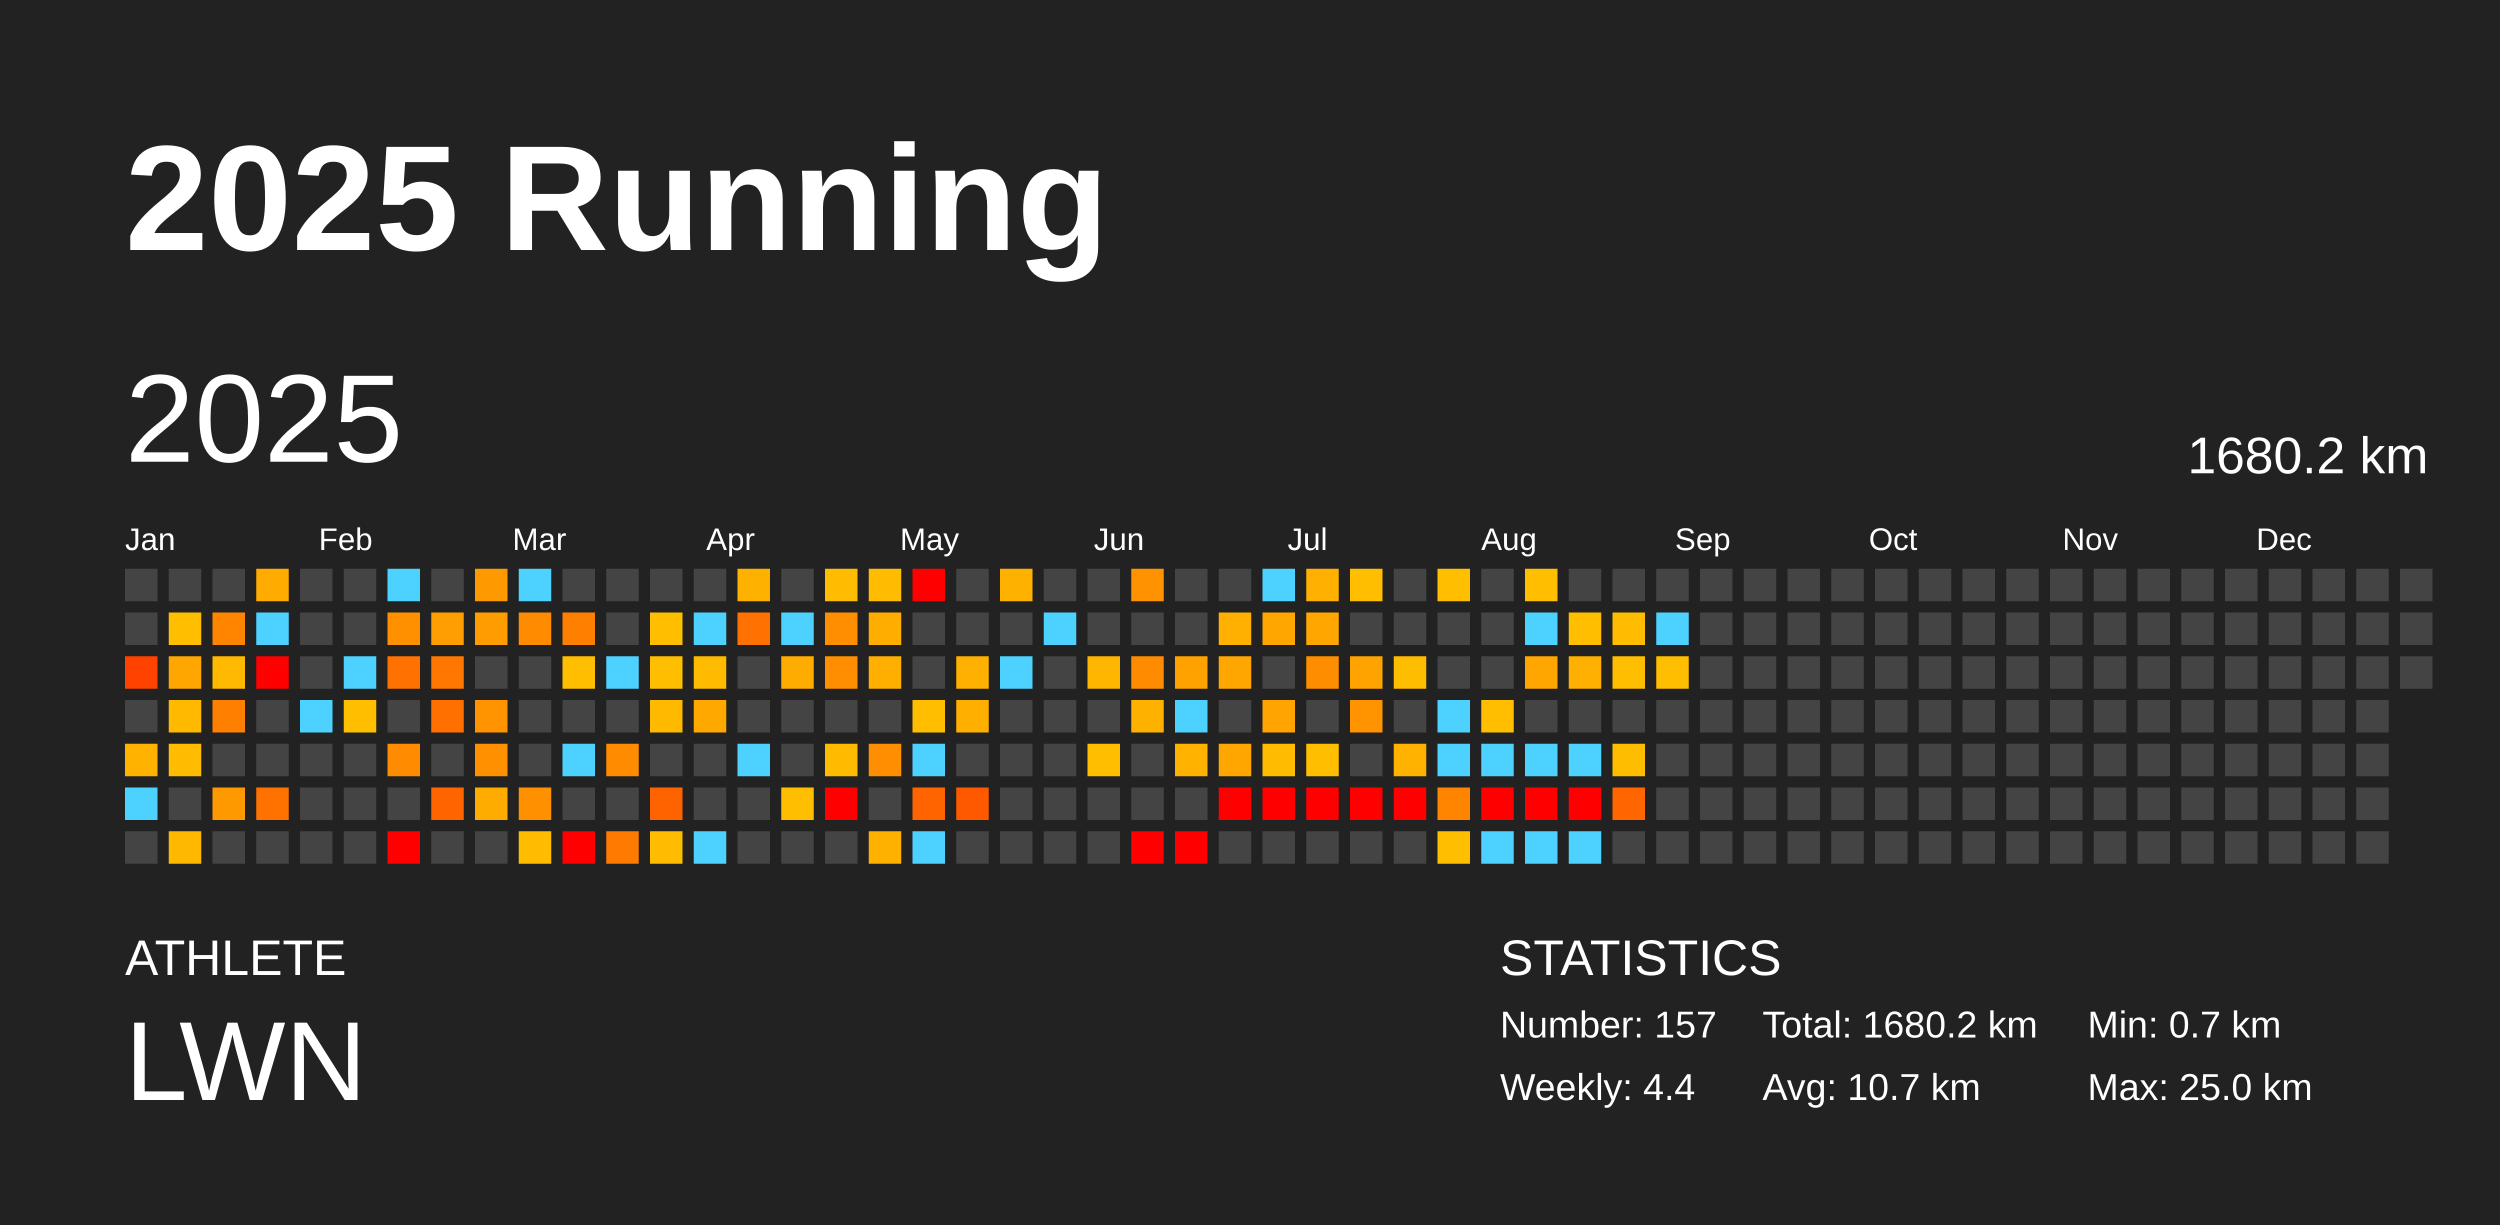
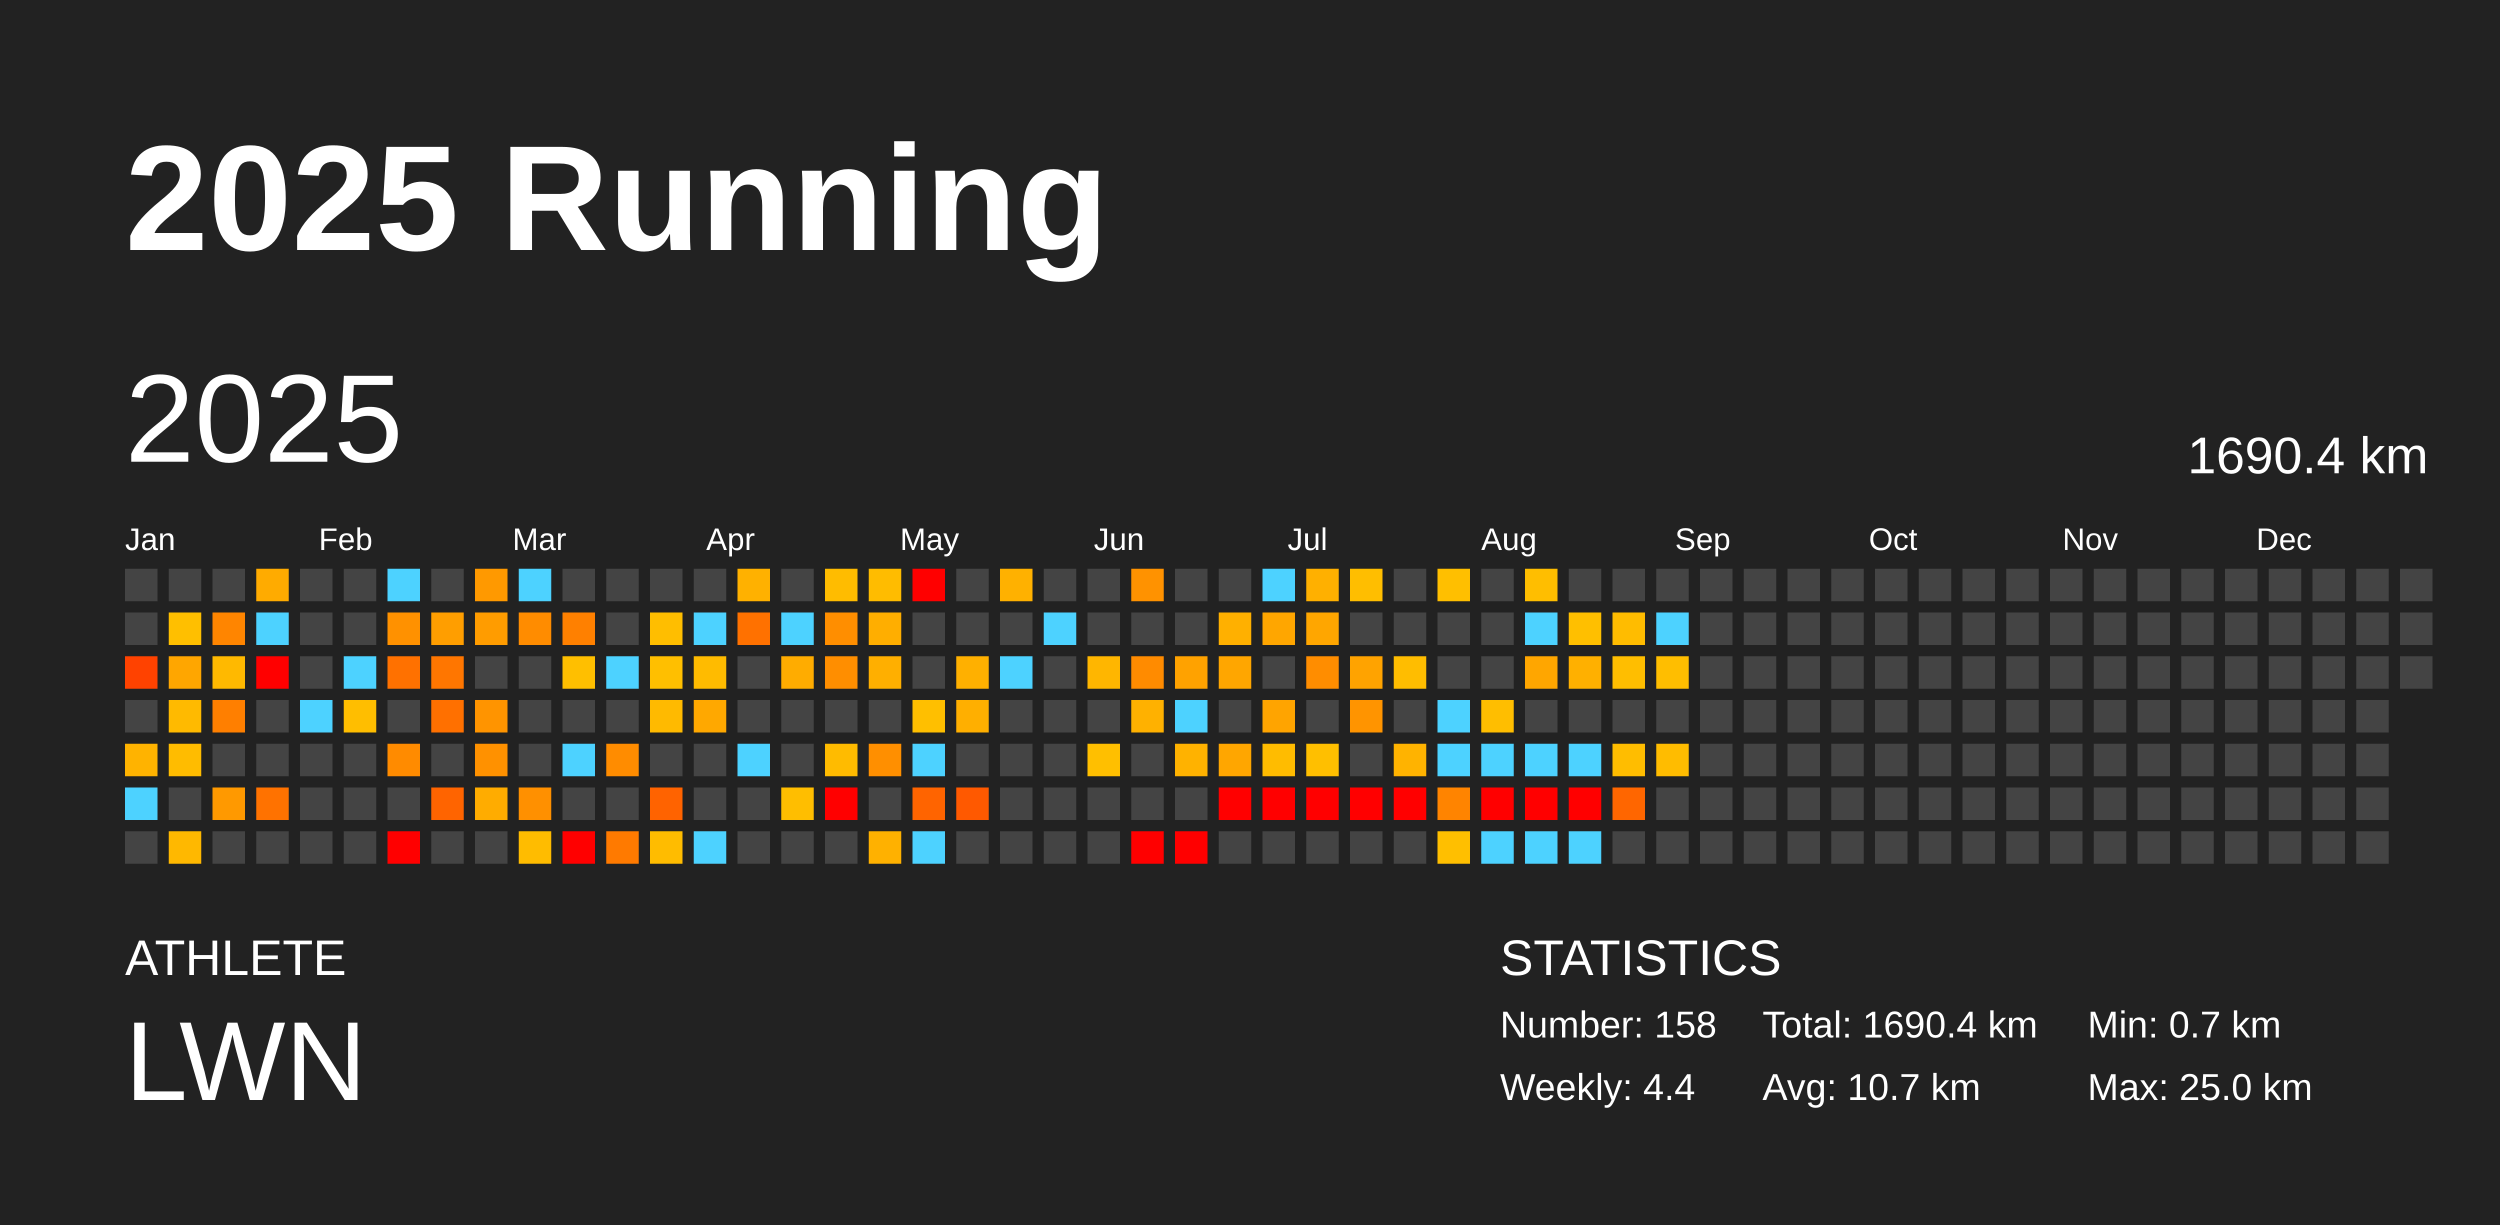
<svg xmlns="http://www.w3.org/2000/svg" baseProfile="full" height="98mm" version="1.1" viewBox="0,0,200,98" width="200mm">
  <defs />
  <rect fill="#222222" height="98" width="200" x="0" y="0" />
  <text fill="#FFFFFF" style="font-size:12px; font-family:Arial; font-weight:bold;" x="10" y="20">2025 Running</text>
  <text fill="#FFFFFF" style="font-size:4px; font-family:Arial" x="10" y="78">ATHLETE</text>
  <text fill="#FFFFFF" style="font-size:9px; font-family:Arial" x="10" y="88">LWN</text>
  <text fill="#FFFFFF" style="font-size:4px; font-family:Arial" x="120" y="78">STATISTICS</text>
-   <text fill="#FFFFFF" style="font-size:3px; font-family:Arial" x="120" y="83">Number: 157</text>
+   <text fill="#FFFFFF" style="font-size:3px; font-family:Arial" x="120" y="83">Number: 158</text>
  <text fill="#FFFFFF" style="font-size:3px; font-family:Arial" x="120" y="88">Weekly: 4.4</text>
-   <text fill="#FFFFFF" style="font-size:3px; font-family:Arial" x="141" y="83">Total: 1680.2 km</text>
+   <text fill="#FFFFFF" style="font-size:3px; font-family:Arial" x="141" y="83">Total: 1690.4 km</text>
  <text fill="#FFFFFF" style="font-size:3px; font-family:Arial" x="141" y="88">Avg: 10.7 km</text>
  <text fill="#FFFFFF" style="font-size:3px; font-family:Arial" x="167" y="83">Min: 0.7 km</text>
  <text fill="#FFFFFF" style="font-size:3px; font-family:Arial" x="167" y="88">Max: 25.0 km</text>
  <text dominant-baseline="hanging" fill="#FFFFFF" style="font-size:10.0px; font-family:Arial;" x="10" y="30">2025</text>
-   <text dominant-baseline="hanging" fill="#FFFFFF" style="font-size:4.125px; font-family:Arial;" x="175" y="35">1680.2 km</text>
+   <text dominant-baseline="hanging" fill="#FFFFFF" style="font-size:4.125px; font-family:Arial;" x="175" y="35">1690.4 km</text>
  <text fill="#FFFFFF" style="font-size:2.5px; font-family:Arial" x="10.0" y="44">Jan</text>
  <text fill="#FFFFFF" style="font-size:2.5px; font-family:Arial" x="25.5" y="44">Feb</text>
  <text fill="#FFFFFF" style="font-size:2.5px; font-family:Arial" x="41.0" y="44">Mar</text>
  <text fill="#FFFFFF" style="font-size:2.5px; font-family:Arial" x="56.5" y="44">Apr</text>
  <text fill="#FFFFFF" style="font-size:2.5px; font-family:Arial" x="72.0" y="44">May</text>
  <text fill="#FFFFFF" style="font-size:2.5px; font-family:Arial" x="87.5" y="44">Jun</text>
  <text fill="#FFFFFF" style="font-size:2.5px; font-family:Arial" x="103.0" y="44">Jul</text>
  <text fill="#FFFFFF" style="font-size:2.5px; font-family:Arial" x="118.5" y="44">Aug</text>
  <text fill="#FFFFFF" style="font-size:2.5px; font-family:Arial" x="134.0" y="44">Sep</text>
  <text fill="#FFFFFF" style="font-size:2.5px; font-family:Arial" x="149.5" y="44">Oct</text>
  <text fill="#FFFFFF" style="font-size:2.5px; font-family:Arial" x="165.0" y="44">Nov</text>
  <text fill="#FFFFFF" style="font-size:2.5px; font-family:Arial" x="180.5" y="44">Dec</text>
  <rect fill="#444444" height="2.6" width="2.6" x="10.0" y="45.5" />
  <rect fill="#444444" height="2.6" width="2.6" x="10.0" y="49.0" />
  <rect fill="#ff4200" height="2.6" width="2.6" x="10.0" y="52.5" />
  <rect fill="#444444" height="2.6" width="2.6" x="10.0" y="56.0" />
  <rect fill="#ffb300" height="2.6" width="2.6" x="10.0" y="59.5" />
  <rect fill="#4dd2ff" height="2.6" width="2.6" x="10.0" y="63.0" />
  <rect fill="#444444" height="2.6" width="2.6" x="10.0" y="66.5" />
  <rect fill="#444444" height="2.6" width="2.6" x="13.5" y="45.5" />
  <rect fill="#ffbf00" height="2.6" width="2.6" x="13.5" y="49.0" />
  <rect fill="#ffa600" height="2.6" width="2.6" x="13.5" y="52.5" />
  <rect fill="#ffba00" height="2.6" width="2.6" x="13.5" y="56.0" />
  <rect fill="#ffbc00" height="2.6" width="2.6" x="13.5" y="59.5" />
  <rect fill="#444444" height="2.6" width="2.6" x="13.5" y="63.0" />
  <rect fill="#ffb800" height="2.6" width="2.6" x="13.5" y="66.5" />
  <rect fill="#444444" height="2.6" width="2.6" x="17.0" y="45.5" />
  <rect fill="#ff8500" height="2.6" width="2.6" x="17.0" y="49.0" />
  <rect fill="#ffb900" height="2.6" width="2.6" x="17.0" y="52.5" />
  <rect fill="#ff7f00" height="2.6" width="2.6" x="17.0" y="56.0" />
  <rect fill="#444444" height="2.6" width="2.6" x="17.0" y="59.5" />
  <rect fill="#ff9900" height="2.6" width="2.6" x="17.0" y="63.0" />
  <rect fill="#444444" height="2.6" width="2.6" x="17.0" y="66.5" />
  <rect fill="#ffab00" height="2.6" width="2.6" x="20.5" y="45.5" />
  <rect fill="#4dd2ff" height="2.6" width="2.6" x="20.5" y="49.0" />
  <rect fill="red" height="2.6" width="2.6" x="20.5" y="52.5" />
  <rect fill="#444444" height="2.6" width="2.6" x="20.5" y="56.0" />
  <rect fill="#444444" height="2.6" width="2.6" x="20.5" y="59.5" />
  <rect fill="#ff7200" height="2.6" width="2.6" x="20.5" y="63.0" />
  <rect fill="#444444" height="2.6" width="2.6" x="20.5" y="66.5" />
  <rect fill="#444444" height="2.6" width="2.6" x="24.0" y="45.5" />
  <rect fill="#444444" height="2.6" width="2.6" x="24.0" y="49.0" />
  <rect fill="#444444" height="2.6" width="2.6" x="24.0" y="52.5" />
  <rect fill="#4dd2ff" height="2.6" width="2.6" x="24.0" y="56.0" />
  <rect fill="#444444" height="2.6" width="2.6" x="24.0" y="59.5" />
  <rect fill="#444444" height="2.6" width="2.6" x="24.0" y="63.0" />
  <rect fill="#444444" height="2.6" width="2.6" x="24.0" y="66.5" />
  <rect fill="#444444" height="2.6" width="2.6" x="27.5" y="45.5" />
  <rect fill="#444444" height="2.6" width="2.6" x="27.5" y="49.0" />
  <rect fill="#4dd2ff" height="2.6" width="2.6" x="27.5" y="52.5" />
  <rect fill="#ffbe00" height="2.6" width="2.6" x="27.5" y="56.0" />
  <rect fill="#444444" height="2.6" width="2.6" x="27.5" y="59.5" />
  <rect fill="#444444" height="2.6" width="2.6" x="27.5" y="63.0" />
  <rect fill="#444444" height="2.6" width="2.6" x="27.5" y="66.5" />
  <rect fill="#4dd2ff" height="2.6" width="2.6" x="31.0" y="45.5" />
  <rect fill="#ff9100" height="2.6" width="2.6" x="31.0" y="49.0" />
  <rect fill="#ff7100" height="2.6" width="2.6" x="31.0" y="52.5" />
  <rect fill="#444444" height="2.6" width="2.6" x="31.0" y="56.0" />
  <rect fill="#ff8b00" height="2.6" width="2.6" x="31.0" y="59.5" />
  <rect fill="#444444" height="2.6" width="2.6" x="31.0" y="63.0" />
  <rect fill="red" height="2.6" width="2.6" x="31.0" y="66.5" />
  <rect fill="#444444" height="2.6" width="2.6" x="34.5" y="45.5" />
  <rect fill="#ff9e00" height="2.6" width="2.6" x="34.5" y="49.0" />
  <rect fill="#ff7600" height="2.6" width="2.6" x="34.5" y="52.5" />
  <rect fill="#ff7000" height="2.6" width="2.6" x="34.5" y="56.0" />
  <rect fill="#444444" height="2.6" width="2.6" x="34.5" y="59.5" />
  <rect fill="#ff6400" height="2.6" width="2.6" x="34.5" y="63.0" />
  <rect fill="#444444" height="2.6" width="2.6" x="34.5" y="66.5" />
  <rect fill="#ff9900" height="2.6" width="2.6" x="38.0" y="45.5" />
  <rect fill="#ff9c00" height="2.6" width="2.6" x="38.0" y="49.0" />
  <rect fill="#444444" height="2.6" width="2.6" x="38.0" y="52.5" />
  <rect fill="#ff9400" height="2.6" width="2.6" x="38.0" y="56.0" />
  <rect fill="#ff9100" height="2.6" width="2.6" x="38.0" y="59.5" />
  <rect fill="#ffac00" height="2.6" width="2.6" x="38.0" y="63.0" />
  <rect fill="#444444" height="2.6" width="2.6" x="38.0" y="66.5" />
  <rect fill="#4dd2ff" height="2.6" width="2.6" x="41.5" y="45.5" />
  <rect fill="#ff8c00" height="2.6" width="2.6" x="41.5" y="49.0" />
  <rect fill="#444444" height="2.6" width="2.6" x="41.5" y="52.5" />
  <rect fill="#444444" height="2.6" width="2.6" x="41.5" y="56.0" />
  <rect fill="#444444" height="2.6" width="2.6" x="41.5" y="59.5" />
  <rect fill="#ff9000" height="2.6" width="2.6" x="41.5" y="63.0" />
  <rect fill="#ffbc00" height="2.6" width="2.6" x="41.5" y="66.5" />
  <rect fill="#444444" height="2.6" width="2.6" x="45.0" y="45.5" />
  <rect fill="#ff8000" height="2.6" width="2.6" x="45.0" y="49.0" />
  <rect fill="#ffbf00" height="2.6" width="2.6" x="45.0" y="52.5" />
  <rect fill="#444444" height="2.6" width="2.6" x="45.0" y="56.0" />
  <rect fill="#4dd2ff" height="2.6" width="2.6" x="45.0" y="59.5" />
  <rect fill="#444444" height="2.6" width="2.6" x="45.0" y="63.0" />
  <rect fill="red" height="2.6" width="2.6" x="45.0" y="66.5" />
  <rect fill="#444444" height="2.6" width="2.6" x="48.5" y="45.5" />
  <rect fill="#444444" height="2.6" width="2.6" x="48.5" y="49.0" />
  <rect fill="#4dd2ff" height="2.6" width="2.6" x="48.5" y="52.5" />
  <rect fill="#444444" height="2.6" width="2.6" x="48.5" y="56.0" />
  <rect fill="#ff8c00" height="2.6" width="2.6" x="48.5" y="59.5" />
  <rect fill="#444444" height="2.6" width="2.6" x="48.5" y="63.0" />
  <rect fill="#ff7a00" height="2.6" width="2.6" x="48.5" y="66.5" />
  <rect fill="#444444" height="2.6" width="2.6" x="52.0" y="45.5" />
  <rect fill="#ffbe00" height="2.6" width="2.6" x="52.0" y="49.0" />
  <rect fill="#ffbf00" height="2.6" width="2.6" x="52.0" y="52.5" />
  <rect fill="#ffba00" height="2.6" width="2.6" x="52.0" y="56.0" />
  <rect fill="#444444" height="2.6" width="2.6" x="52.0" y="59.5" />
  <rect fill="#ff6300" height="2.6" width="2.6" x="52.0" y="63.0" />
  <rect fill="#ffbc00" height="2.6" width="2.6" x="52.0" y="66.5" />
  <rect fill="#444444" height="2.6" width="2.6" x="55.5" y="45.5" />
  <rect fill="#4dd2ff" height="2.6" width="2.6" x="55.5" y="49.0" />
  <rect fill="#ffbb00" height="2.6" width="2.6" x="55.5" y="52.5" />
  <rect fill="#ffa800" height="2.6" width="2.6" x="55.5" y="56.0" />
  <rect fill="#444444" height="2.6" width="2.6" x="55.5" y="59.5" />
  <rect fill="#444444" height="2.6" width="2.6" x="55.5" y="63.0" />
  <rect fill="#4dd2ff" height="2.6" width="2.6" x="55.5" y="66.5" />
  <rect fill="#ffb100" height="2.6" width="2.6" x="59.0" y="45.5" />
  <rect fill="#ff7100" height="2.6" width="2.6" x="59.0" y="49.0" />
  <rect fill="#444444" height="2.6" width="2.6" x="59.0" y="52.5" />
  <rect fill="#444444" height="2.6" width="2.6" x="59.0" y="56.0" />
  <rect fill="#4dd2ff" height="2.6" width="2.6" x="59.0" y="59.5" />
  <rect fill="#444444" height="2.6" width="2.6" x="59.0" y="63.0" />
  <rect fill="#444444" height="2.6" width="2.6" x="59.0" y="66.5" />
  <rect fill="#444444" height="2.6" width="2.6" x="62.5" y="45.5" />
  <rect fill="#4dd2ff" height="2.6" width="2.6" x="62.5" y="49.0" />
  <rect fill="#ffac00" height="2.6" width="2.6" x="62.5" y="52.5" />
  <rect fill="#444444" height="2.6" width="2.6" x="62.5" y="56.0" />
  <rect fill="#444444" height="2.6" width="2.6" x="62.5" y="59.5" />
  <rect fill="#ffbe00" height="2.6" width="2.6" x="62.5" y="63.0" />
  <rect fill="#444444" height="2.6" width="2.6" x="62.5" y="66.5" />
  <rect fill="#ffbc00" height="2.6" width="2.6" x="66.0" y="45.5" />
  <rect fill="#ff8e00" height="2.6" width="2.6" x="66.0" y="49.0" />
  <rect fill="#ff8e00" height="2.6" width="2.6" x="66.0" y="52.5" />
  <rect fill="#444444" height="2.6" width="2.6" x="66.0" y="56.0" />
  <rect fill="#ffbb00" height="2.6" width="2.6" x="66.0" y="59.5" />
  <rect fill="red" height="2.6" width="2.6" x="66.0" y="63.0" />
  <rect fill="#444444" height="2.6" width="2.6" x="66.0" y="66.5" />
  <rect fill="#ffbc00" height="2.6" width="2.6" x="69.5" y="45.5" />
  <rect fill="#ffae00" height="2.6" width="2.6" x="69.5" y="49.0" />
  <rect fill="#ffaf00" height="2.6" width="2.6" x="69.5" y="52.5" />
  <rect fill="#444444" height="2.6" width="2.6" x="69.5" y="56.0" />
  <rect fill="#ff8f00" height="2.6" width="2.6" x="69.5" y="59.5" />
  <rect fill="#444444" height="2.6" width="2.6" x="69.5" y="63.0" />
  <rect fill="#ffb100" height="2.6" width="2.6" x="69.5" y="66.5" />
  <rect fill="red" height="2.6" width="2.6" x="73.0" y="45.5" />
  <rect fill="#444444" height="2.6" width="2.6" x="73.0" y="49.0" />
  <rect fill="#444444" height="2.6" width="2.6" x="73.0" y="52.5" />
  <rect fill="#ffbf00" height="2.6" width="2.6" x="73.0" y="56.0" />
  <rect fill="#4dd2ff" height="2.6" width="2.6" x="73.0" y="59.5" />
  <rect fill="#ff6400" height="2.6" width="2.6" x="73.0" y="63.0" />
  <rect fill="#4dd2ff" height="2.6" width="2.6" x="73.0" y="66.5" />
  <rect fill="#444444" height="2.6" width="2.6" x="76.5" y="45.5" />
  <rect fill="#444444" height="2.6" width="2.6" x="76.5" y="49.0" />
  <rect fill="#ffb000" height="2.6" width="2.6" x="76.5" y="52.5" />
  <rect fill="#ffaf00" height="2.6" width="2.6" x="76.5" y="56.0" />
  <rect fill="#444444" height="2.6" width="2.6" x="76.5" y="59.5" />
  <rect fill="#ff5900" height="2.6" width="2.6" x="76.5" y="63.0" />
  <rect fill="#444444" height="2.6" width="2.6" x="76.5" y="66.5" />
  <rect fill="#ffb100" height="2.6" width="2.6" x="80.0" y="45.5" />
  <rect fill="#444444" height="2.6" width="2.6" x="80.0" y="49.0" />
  <rect fill="#4dd2ff" height="2.6" width="2.6" x="80.0" y="52.5" />
  <rect fill="#444444" height="2.6" width="2.6" x="80.0" y="56.0" />
  <rect fill="#444444" height="2.6" width="2.6" x="80.0" y="59.5" />
  <rect fill="#444444" height="2.6" width="2.6" x="80.0" y="63.0" />
  <rect fill="#444444" height="2.6" width="2.6" x="80.0" y="66.5" />
  <rect fill="#444444" height="2.6" width="2.6" x="83.5" y="45.5" />
  <rect fill="#4dd2ff" height="2.6" width="2.6" x="83.5" y="49.0" />
  <rect fill="#444444" height="2.6" width="2.6" x="83.5" y="52.5" />
  <rect fill="#444444" height="2.6" width="2.6" x="83.5" y="56.0" />
  <rect fill="#444444" height="2.6" width="2.6" x="83.5" y="59.5" />
  <rect fill="#444444" height="2.6" width="2.6" x="83.5" y="63.0" />
  <rect fill="#444444" height="2.6" width="2.6" x="83.5" y="66.5" />
  <rect fill="#444444" height="2.6" width="2.6" x="87.0" y="45.5" />
  <rect fill="#444444" height="2.6" width="2.6" x="87.0" y="49.0" />
  <rect fill="#ffb600" height="2.6" width="2.6" x="87.0" y="52.5" />
  <rect fill="#444444" height="2.6" width="2.6" x="87.0" y="56.0" />
  <rect fill="#ffbf00" height="2.6" width="2.6" x="87.0" y="59.5" />
  <rect fill="#444444" height="2.6" width="2.6" x="87.0" y="63.0" />
  <rect fill="#444444" height="2.6" width="2.6" x="87.0" y="66.5" />
  <rect fill="#ff9200" height="2.6" width="2.6" x="90.5" y="45.5" />
  <rect fill="#444444" height="2.6" width="2.6" x="90.5" y="49.0" />
  <rect fill="#ff8b00" height="2.6" width="2.6" x="90.5" y="52.5" />
  <rect fill="#ffb100" height="2.6" width="2.6" x="90.5" y="56.0" />
  <rect fill="#444444" height="2.6" width="2.6" x="90.5" y="59.5" />
  <rect fill="#444444" height="2.6" width="2.6" x="90.5" y="63.0" />
  <rect fill="red" height="2.6" width="2.6" x="90.5" y="66.5" />
  <rect fill="#444444" height="2.6" width="2.6" x="94.0" y="45.5" />
  <rect fill="#444444" height="2.6" width="2.6" x="94.0" y="49.0" />
  <rect fill="#ffa200" height="2.6" width="2.6" x="94.0" y="52.5" />
  <rect fill="#4dd2ff" height="2.6" width="2.6" x="94.0" y="56.0" />
  <rect fill="#ffb200" height="2.6" width="2.6" x="94.0" y="59.5" />
  <rect fill="#444444" height="2.6" width="2.6" x="94.0" y="63.0" />
  <rect fill="red" height="2.6" width="2.6" x="94.0" y="66.5" />
  <rect fill="#444444" height="2.6" width="2.6" x="97.5" y="45.5" />
  <rect fill="#ffb000" height="2.6" width="2.6" x="97.5" y="49.0" />
  <rect fill="#ffa600" height="2.6" width="2.6" x="97.5" y="52.5" />
  <rect fill="#444444" height="2.6" width="2.6" x="97.5" y="56.0" />
  <rect fill="#ffa600" height="2.6" width="2.6" x="97.5" y="59.5" />
  <rect fill="red" height="2.6" width="2.6" x="97.5" y="63.0" />
  <rect fill="#444444" height="2.6" width="2.6" x="97.5" y="66.5" />
  <rect fill="#4dd2ff" height="2.6" width="2.6" x="101.0" y="45.5" />
  <rect fill="#ffa600" height="2.6" width="2.6" x="101.0" y="49.0" />
  <rect fill="#444444" height="2.6" width="2.6" x="101.0" y="52.5" />
  <rect fill="#ffa400" height="2.6" width="2.6" x="101.0" y="56.0" />
  <rect fill="#ffbc00" height="2.6" width="2.6" x="101.0" y="59.5" />
  <rect fill="red" height="2.6" width="2.6" x="101.0" y="63.0" />
  <rect fill="#444444" height="2.6" width="2.6" x="101.0" y="66.5" />
  <rect fill="#ffb000" height="2.6" width="2.6" x="104.5" y="45.5" />
  <rect fill="#ffa600" height="2.6" width="2.6" x="104.5" y="49.0" />
  <rect fill="#ff8d00" height="2.6" width="2.6" x="104.5" y="52.5" />
  <rect fill="#444444" height="2.6" width="2.6" x="104.5" y="56.0" />
  <rect fill="#ffbf00" height="2.6" width="2.6" x="104.5" y="59.5" />
  <rect fill="red" height="2.6" width="2.6" x="104.5" y="63.0" />
  <rect fill="#444444" height="2.6" width="2.6" x="104.5" y="66.5" />
  <rect fill="#ffbe00" height="2.6" width="2.6" x="108.0" y="45.5" />
  <rect fill="#444444" height="2.6" width="2.6" x="108.0" y="49.0" />
  <rect fill="#ffa300" height="2.6" width="2.6" x="108.0" y="52.5" />
  <rect fill="#ff9400" height="2.6" width="2.6" x="108.0" y="56.0" />
  <rect fill="#444444" height="2.6" width="2.6" x="108.0" y="59.5" />
  <rect fill="red" height="2.6" width="2.6" x="108.0" y="63.0" />
  <rect fill="#444444" height="2.6" width="2.6" x="108.0" y="66.5" />
  <rect fill="#444444" height="2.6" width="2.6" x="111.5" y="45.5" />
  <rect fill="#444444" height="2.6" width="2.6" x="111.5" y="49.0" />
  <rect fill="#ffbd00" height="2.6" width="2.6" x="111.5" y="52.5" />
  <rect fill="#444444" height="2.6" width="2.6" x="111.5" y="56.0" />
  <rect fill="#ffb300" height="2.6" width="2.6" x="111.5" y="59.5" />
  <rect fill="red" height="2.6" width="2.6" x="111.5" y="63.0" />
  <rect fill="#444444" height="2.6" width="2.6" x="111.5" y="66.5" />
  <rect fill="#ffbf00" height="2.6" width="2.6" x="115.0" y="45.5" />
  <rect fill="#444444" height="2.6" width="2.6" x="115.0" y="49.0" />
  <rect fill="#444444" height="2.6" width="2.6" x="115.0" y="52.5" />
  <rect fill="#4dd2ff" height="2.6" width="2.6" x="115.0" y="56.0" />
  <rect fill="#4dd2ff" height="2.6" width="2.6" x="115.0" y="59.5" />
  <rect fill="#ff8400" height="2.6" width="2.6" x="115.0" y="63.0" />
  <rect fill="#ffbf00" height="2.6" width="2.6" x="115.0" y="66.5" />
  <rect fill="#444444" height="2.6" width="2.6" x="118.5" y="45.5" />
  <rect fill="#444444" height="2.6" width="2.6" x="118.5" y="49.0" />
  <rect fill="#444444" height="2.6" width="2.6" x="118.5" y="52.5" />
  <rect fill="#ffbe00" height="2.6" width="2.6" x="118.5" y="56.0" />
  <rect fill="#4dd2ff" height="2.6" width="2.6" x="118.5" y="59.5" />
  <rect fill="red" height="2.6" width="2.6" x="118.5" y="63.0" />
  <rect fill="#4dd2ff" height="2.6" width="2.6" x="118.5" y="66.5" />
  <rect fill="#ffbe00" height="2.6" width="2.6" x="122.0" y="45.5" />
  <rect fill="#4dd2ff" height="2.6" width="2.6" x="122.0" y="49.0" />
  <rect fill="#ffa600" height="2.6" width="2.6" x="122.0" y="52.5" />
  <rect fill="#444444" height="2.6" width="2.6" x="122.0" y="56.0" />
  <rect fill="#4dd2ff" height="2.6" width="2.6" x="122.0" y="59.5" />
  <rect fill="red" height="2.6" width="2.6" x="122.0" y="63.0" />
  <rect fill="#4dd2ff" height="2.6" width="2.6" x="122.0" y="66.5" />
  <rect fill="#444444" height="2.6" width="2.6" x="125.5" y="45.5" />
  <rect fill="#ffbf00" height="2.6" width="2.6" x="125.5" y="49.0" />
  <rect fill="#ffb000" height="2.6" width="2.6" x="125.5" y="52.5" />
  <rect fill="#444444" height="2.6" width="2.6" x="125.5" y="56.0" />
  <rect fill="#4dd2ff" height="2.6" width="2.6" x="125.5" y="59.5" />
  <rect fill="red" height="2.6" width="2.6" x="125.5" y="63.0" />
  <rect fill="#4dd2ff" height="2.6" width="2.6" x="125.5" y="66.5" />
  <rect fill="#444444" height="2.6" width="2.6" x="129.0" y="45.5" />
  <rect fill="#ffbc00" height="2.6" width="2.6" x="129.0" y="49.0" />
  <rect fill="#ffbe00" height="2.6" width="2.6" x="129.0" y="52.5" />
  <rect fill="#444444" height="2.6" width="2.6" x="129.0" y="56.0" />
  <rect fill="#ffbd00" height="2.6" width="2.6" x="129.0" y="59.5" />
  <rect fill="#ff6600" height="2.6" width="2.6" x="129.0" y="63.0" />
  <rect fill="#444444" height="2.6" width="2.6" x="129.0" y="66.5" />
  <rect fill="#444444" height="2.6" width="2.6" x="132.5" y="45.5" />
  <rect fill="#4dd2ff" height="2.6" width="2.6" x="132.5" y="49.0" />
  <rect fill="#ffbe00" height="2.6" width="2.6" x="132.5" y="52.5" />
  <rect fill="#444444" height="2.6" width="2.6" x="132.5" y="56.0" />
-   <rect fill="#444444" height="2.6" width="2.6" x="132.5" y="59.5" />
+   <rect fill="#ffbc00" height="2.6" width="2.6" x="132.5" y="59.5" />
  <rect fill="#444444" height="2.6" width="2.6" x="132.5" y="63.0" />
  <rect fill="#444444" height="2.6" width="2.6" x="132.5" y="66.5" />
  <rect fill="#444444" height="2.6" width="2.6" x="136.0" y="45.5" />
  <rect fill="#444444" height="2.6" width="2.6" x="136.0" y="49.0" />
  <rect fill="#444444" height="2.6" width="2.6" x="136.0" y="52.5" />
  <rect fill="#444444" height="2.6" width="2.6" x="136.0" y="56.0" />
  <rect fill="#444444" height="2.6" width="2.6" x="136.0" y="59.5" />
  <rect fill="#444444" height="2.6" width="2.6" x="136.0" y="63.0" />
  <rect fill="#444444" height="2.6" width="2.6" x="136.0" y="66.5" />
  <rect fill="#444444" height="2.6" width="2.6" x="139.5" y="45.5" />
  <rect fill="#444444" height="2.6" width="2.6" x="139.5" y="49.0" />
  <rect fill="#444444" height="2.6" width="2.6" x="139.5" y="52.5" />
  <rect fill="#444444" height="2.6" width="2.6" x="139.5" y="56.0" />
  <rect fill="#444444" height="2.6" width="2.6" x="139.5" y="59.5" />
  <rect fill="#444444" height="2.6" width="2.6" x="139.5" y="63.0" />
  <rect fill="#444444" height="2.6" width="2.6" x="139.5" y="66.5" />
  <rect fill="#444444" height="2.6" width="2.6" x="143.0" y="45.5" />
  <rect fill="#444444" height="2.6" width="2.6" x="143.0" y="49.0" />
  <rect fill="#444444" height="2.6" width="2.6" x="143.0" y="52.5" />
  <rect fill="#444444" height="2.6" width="2.6" x="143.0" y="56.0" />
  <rect fill="#444444" height="2.6" width="2.6" x="143.0" y="59.5" />
  <rect fill="#444444" height="2.6" width="2.6" x="143.0" y="63.0" />
  <rect fill="#444444" height="2.6" width="2.6" x="143.0" y="66.5" />
  <rect fill="#444444" height="2.6" width="2.6" x="146.5" y="45.5" />
  <rect fill="#444444" height="2.6" width="2.6" x="146.5" y="49.0" />
  <rect fill="#444444" height="2.6" width="2.6" x="146.5" y="52.5" />
  <rect fill="#444444" height="2.6" width="2.6" x="146.5" y="56.0" />
  <rect fill="#444444" height="2.6" width="2.6" x="146.5" y="59.5" />
  <rect fill="#444444" height="2.6" width="2.6" x="146.5" y="63.0" />
  <rect fill="#444444" height="2.6" width="2.6" x="146.5" y="66.5" />
  <rect fill="#444444" height="2.6" width="2.6" x="150.0" y="45.5" />
  <rect fill="#444444" height="2.6" width="2.6" x="150.0" y="49.0" />
  <rect fill="#444444" height="2.6" width="2.6" x="150.0" y="52.5" />
  <rect fill="#444444" height="2.6" width="2.6" x="150.0" y="56.0" />
  <rect fill="#444444" height="2.6" width="2.6" x="150.0" y="59.5" />
  <rect fill="#444444" height="2.6" width="2.6" x="150.0" y="63.0" />
  <rect fill="#444444" height="2.6" width="2.6" x="150.0" y="66.5" />
  <rect fill="#444444" height="2.6" width="2.6" x="153.5" y="45.5" />
  <rect fill="#444444" height="2.6" width="2.6" x="153.5" y="49.0" />
  <rect fill="#444444" height="2.6" width="2.6" x="153.5" y="52.5" />
  <rect fill="#444444" height="2.6" width="2.6" x="153.5" y="56.0" />
  <rect fill="#444444" height="2.6" width="2.6" x="153.5" y="59.5" />
  <rect fill="#444444" height="2.6" width="2.6" x="153.5" y="63.0" />
  <rect fill="#444444" height="2.6" width="2.6" x="153.5" y="66.5" />
  <rect fill="#444444" height="2.6" width="2.6" x="157.0" y="45.5" />
  <rect fill="#444444" height="2.6" width="2.6" x="157.0" y="49.0" />
  <rect fill="#444444" height="2.6" width="2.6" x="157.0" y="52.5" />
  <rect fill="#444444" height="2.6" width="2.6" x="157.0" y="56.0" />
  <rect fill="#444444" height="2.6" width="2.6" x="157.0" y="59.5" />
  <rect fill="#444444" height="2.6" width="2.6" x="157.0" y="63.0" />
  <rect fill="#444444" height="2.6" width="2.6" x="157.0" y="66.5" />
  <rect fill="#444444" height="2.6" width="2.6" x="160.5" y="45.5" />
  <rect fill="#444444" height="2.6" width="2.6" x="160.5" y="49.0" />
  <rect fill="#444444" height="2.6" width="2.6" x="160.5" y="52.5" />
  <rect fill="#444444" height="2.6" width="2.6" x="160.5" y="56.0" />
  <rect fill="#444444" height="2.6" width="2.6" x="160.5" y="59.5" />
  <rect fill="#444444" height="2.6" width="2.6" x="160.5" y="63.0" />
  <rect fill="#444444" height="2.6" width="2.6" x="160.5" y="66.5" />
  <rect fill="#444444" height="2.6" width="2.6" x="164.0" y="45.5" />
  <rect fill="#444444" height="2.6" width="2.6" x="164.0" y="49.0" />
  <rect fill="#444444" height="2.6" width="2.6" x="164.0" y="52.5" />
  <rect fill="#444444" height="2.6" width="2.6" x="164.0" y="56.0" />
  <rect fill="#444444" height="2.6" width="2.6" x="164.0" y="59.5" />
  <rect fill="#444444" height="2.6" width="2.6" x="164.0" y="63.0" />
  <rect fill="#444444" height="2.6" width="2.6" x="164.0" y="66.5" />
  <rect fill="#444444" height="2.6" width="2.6" x="167.5" y="45.5" />
  <rect fill="#444444" height="2.6" width="2.6" x="167.5" y="49.0" />
  <rect fill="#444444" height="2.6" width="2.6" x="167.5" y="52.5" />
  <rect fill="#444444" height="2.6" width="2.6" x="167.5" y="56.0" />
  <rect fill="#444444" height="2.6" width="2.6" x="167.5" y="59.5" />
  <rect fill="#444444" height="2.6" width="2.6" x="167.5" y="63.0" />
  <rect fill="#444444" height="2.6" width="2.6" x="167.5" y="66.5" />
  <rect fill="#444444" height="2.6" width="2.6" x="171.0" y="45.5" />
  <rect fill="#444444" height="2.6" width="2.6" x="171.0" y="49.0" />
  <rect fill="#444444" height="2.6" width="2.6" x="171.0" y="52.5" />
  <rect fill="#444444" height="2.6" width="2.6" x="171.0" y="56.0" />
  <rect fill="#444444" height="2.6" width="2.6" x="171.0" y="59.5" />
  <rect fill="#444444" height="2.6" width="2.6" x="171.0" y="63.0" />
  <rect fill="#444444" height="2.6" width="2.6" x="171.0" y="66.5" />
  <rect fill="#444444" height="2.6" width="2.6" x="174.5" y="45.5" />
  <rect fill="#444444" height="2.6" width="2.6" x="174.5" y="49.0" />
  <rect fill="#444444" height="2.6" width="2.6" x="174.5" y="52.5" />
  <rect fill="#444444" height="2.6" width="2.6" x="174.5" y="56.0" />
  <rect fill="#444444" height="2.6" width="2.6" x="174.5" y="59.5" />
  <rect fill="#444444" height="2.6" width="2.6" x="174.5" y="63.0" />
  <rect fill="#444444" height="2.6" width="2.6" x="174.5" y="66.5" />
  <rect fill="#444444" height="2.6" width="2.6" x="178.0" y="45.5" />
  <rect fill="#444444" height="2.6" width="2.6" x="178.0" y="49.0" />
  <rect fill="#444444" height="2.6" width="2.6" x="178.0" y="52.5" />
  <rect fill="#444444" height="2.6" width="2.6" x="178.0" y="56.0" />
  <rect fill="#444444" height="2.6" width="2.6" x="178.0" y="59.5" />
  <rect fill="#444444" height="2.6" width="2.6" x="178.0" y="63.0" />
  <rect fill="#444444" height="2.6" width="2.6" x="178.0" y="66.5" />
  <rect fill="#444444" height="2.6" width="2.6" x="181.5" y="45.5" />
  <rect fill="#444444" height="2.6" width="2.6" x="181.5" y="49.0" />
  <rect fill="#444444" height="2.6" width="2.6" x="181.5" y="52.5" />
  <rect fill="#444444" height="2.6" width="2.6" x="181.5" y="56.0" />
  <rect fill="#444444" height="2.6" width="2.6" x="181.5" y="59.5" />
  <rect fill="#444444" height="2.6" width="2.6" x="181.5" y="63.0" />
  <rect fill="#444444" height="2.6" width="2.6" x="181.5" y="66.5" />
  <rect fill="#444444" height="2.6" width="2.6" x="185.0" y="45.5" />
  <rect fill="#444444" height="2.6" width="2.6" x="185.0" y="49.0" />
  <rect fill="#444444" height="2.6" width="2.6" x="185.0" y="52.5" />
  <rect fill="#444444" height="2.6" width="2.6" x="185.0" y="56.0" />
  <rect fill="#444444" height="2.6" width="2.6" x="185.0" y="59.5" />
  <rect fill="#444444" height="2.6" width="2.6" x="185.0" y="63.0" />
  <rect fill="#444444" height="2.6" width="2.6" x="185.0" y="66.5" />
  <rect fill="#444444" height="2.6" width="2.6" x="188.5" y="45.5" />
  <rect fill="#444444" height="2.6" width="2.6" x="188.5" y="49.0" />
  <rect fill="#444444" height="2.6" width="2.6" x="188.5" y="52.5" />
  <rect fill="#444444" height="2.6" width="2.6" x="188.5" y="56.0" />
  <rect fill="#444444" height="2.6" width="2.6" x="188.5" y="59.5" />
  <rect fill="#444444" height="2.6" width="2.6" x="188.5" y="63.0" />
  <rect fill="#444444" height="2.6" width="2.6" x="188.5" y="66.5" />
  <rect fill="#444444" height="2.6" width="2.6" x="192.0" y="45.5" />
  <rect fill="#444444" height="2.6" width="2.6" x="192.0" y="49.0" />
  <rect fill="#444444" height="2.6" width="2.6" x="192.0" y="52.5" />
</svg>
